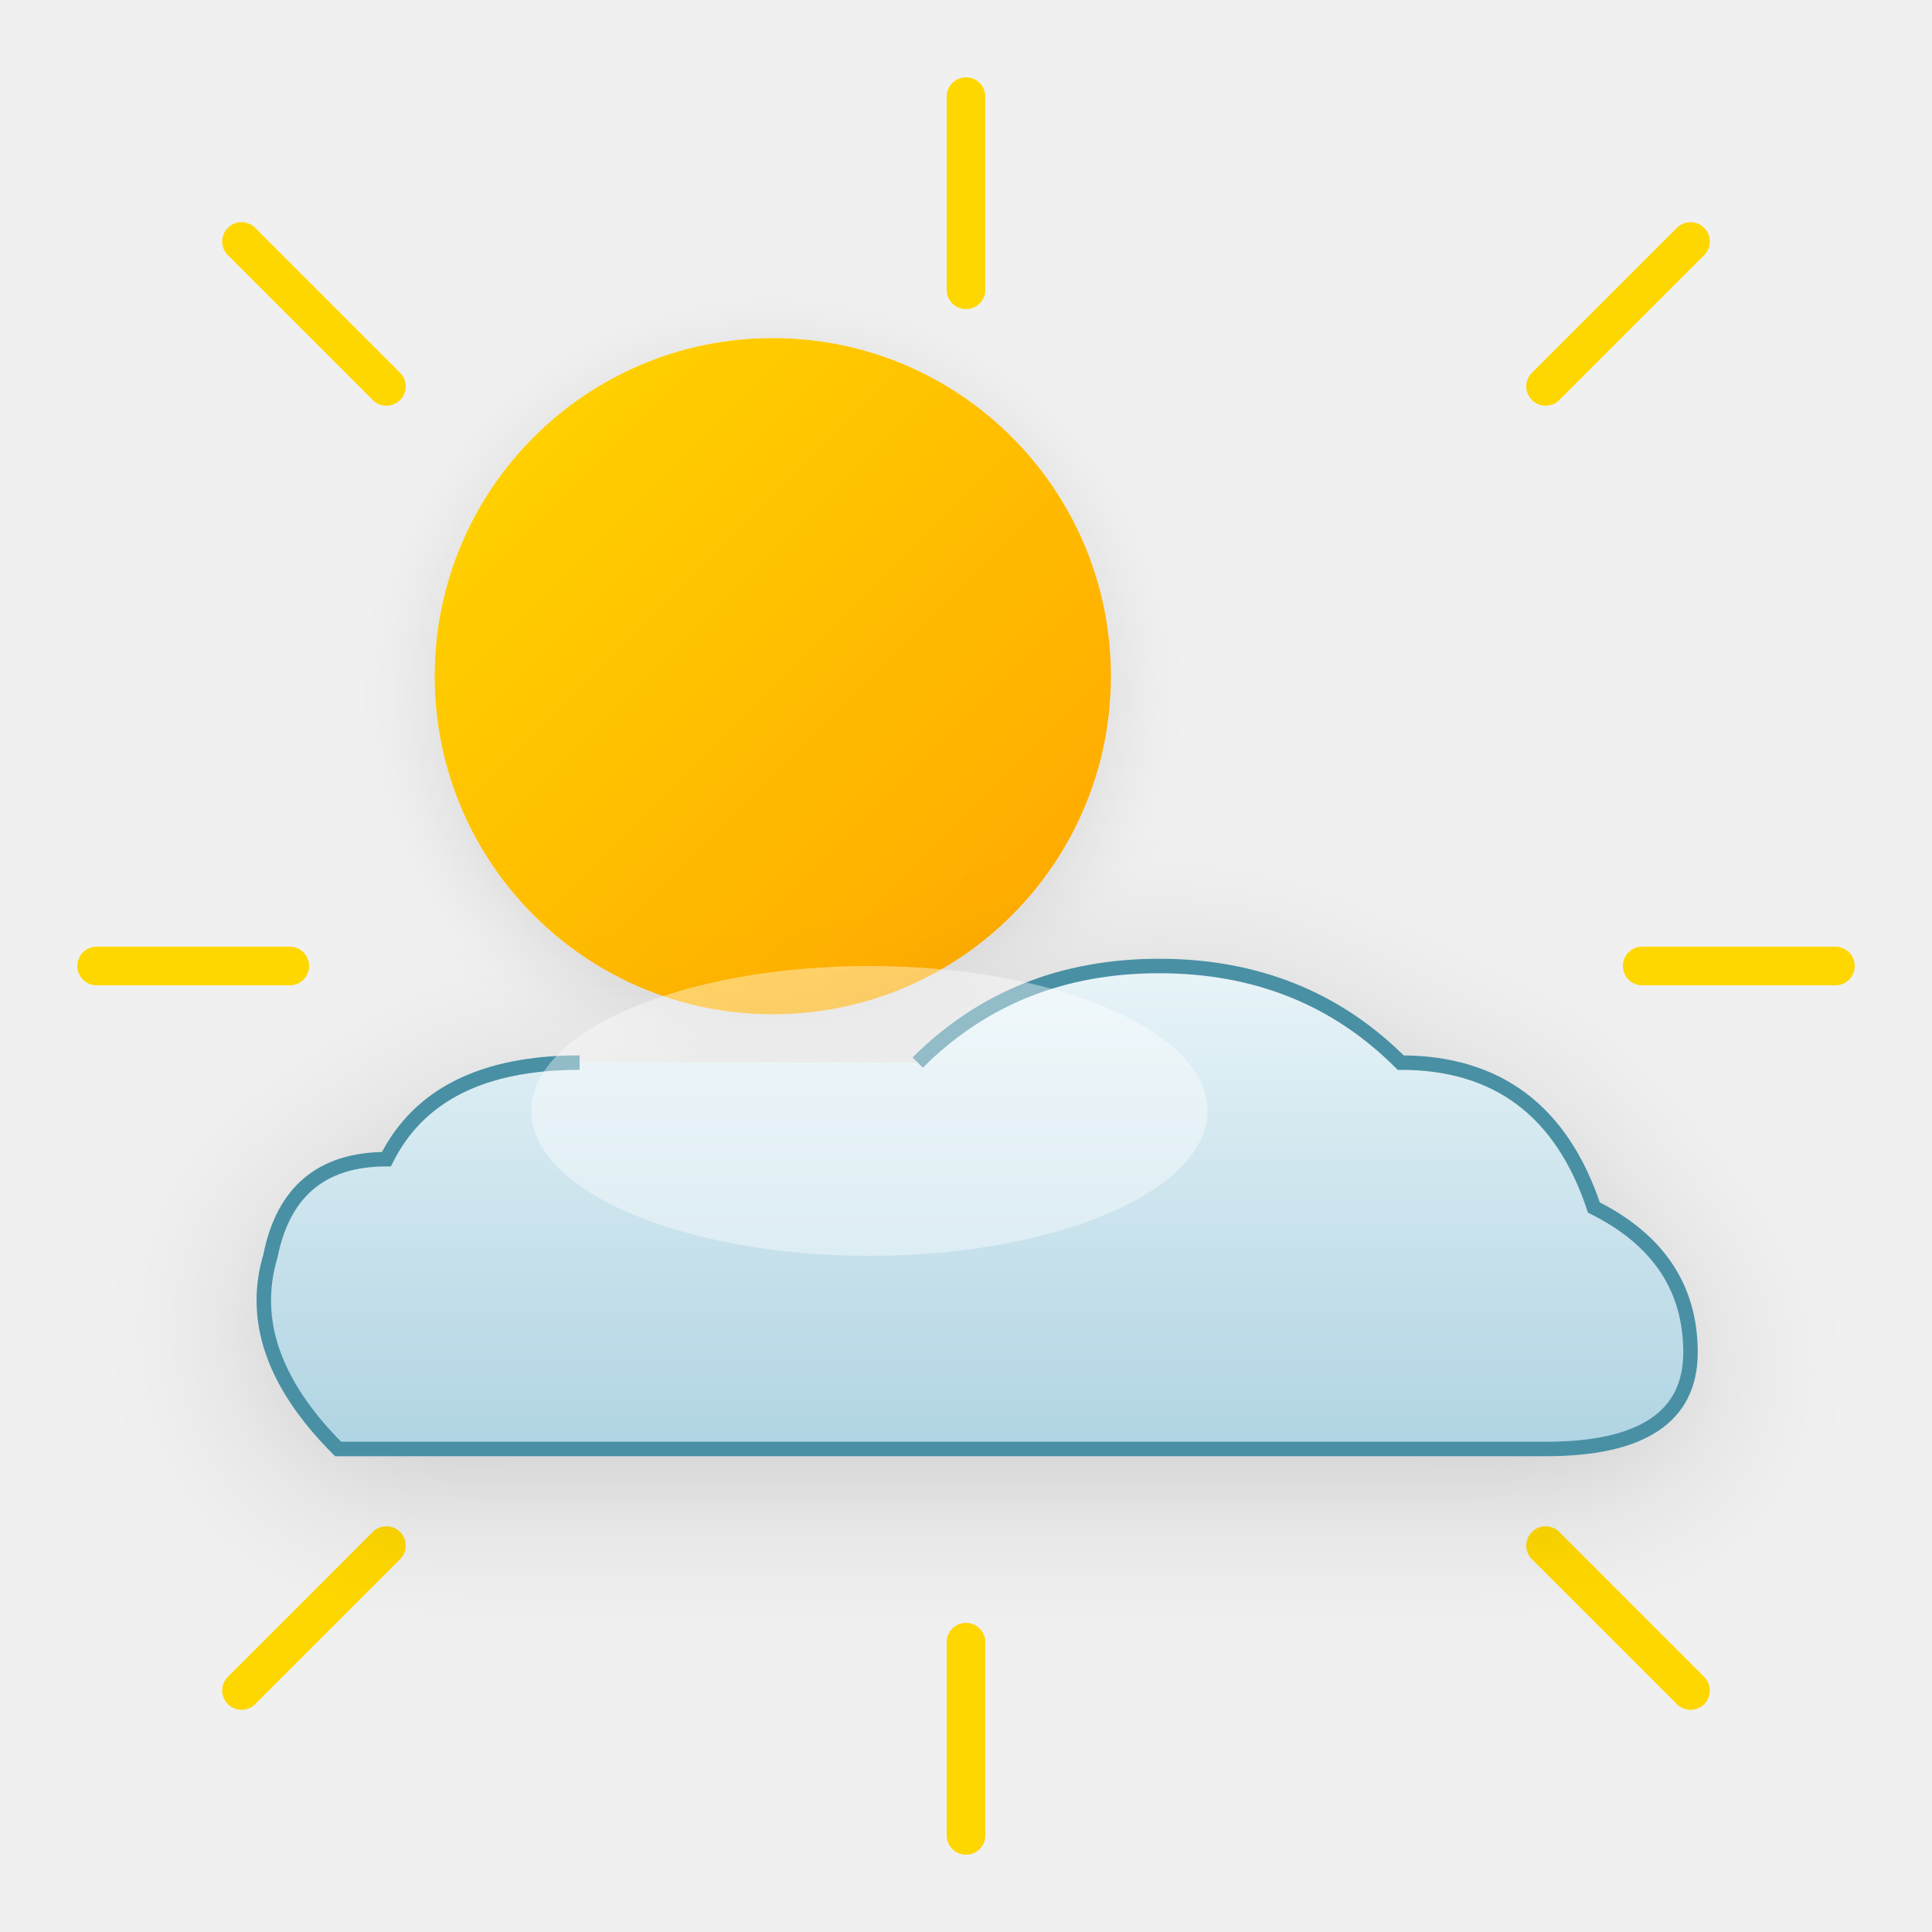
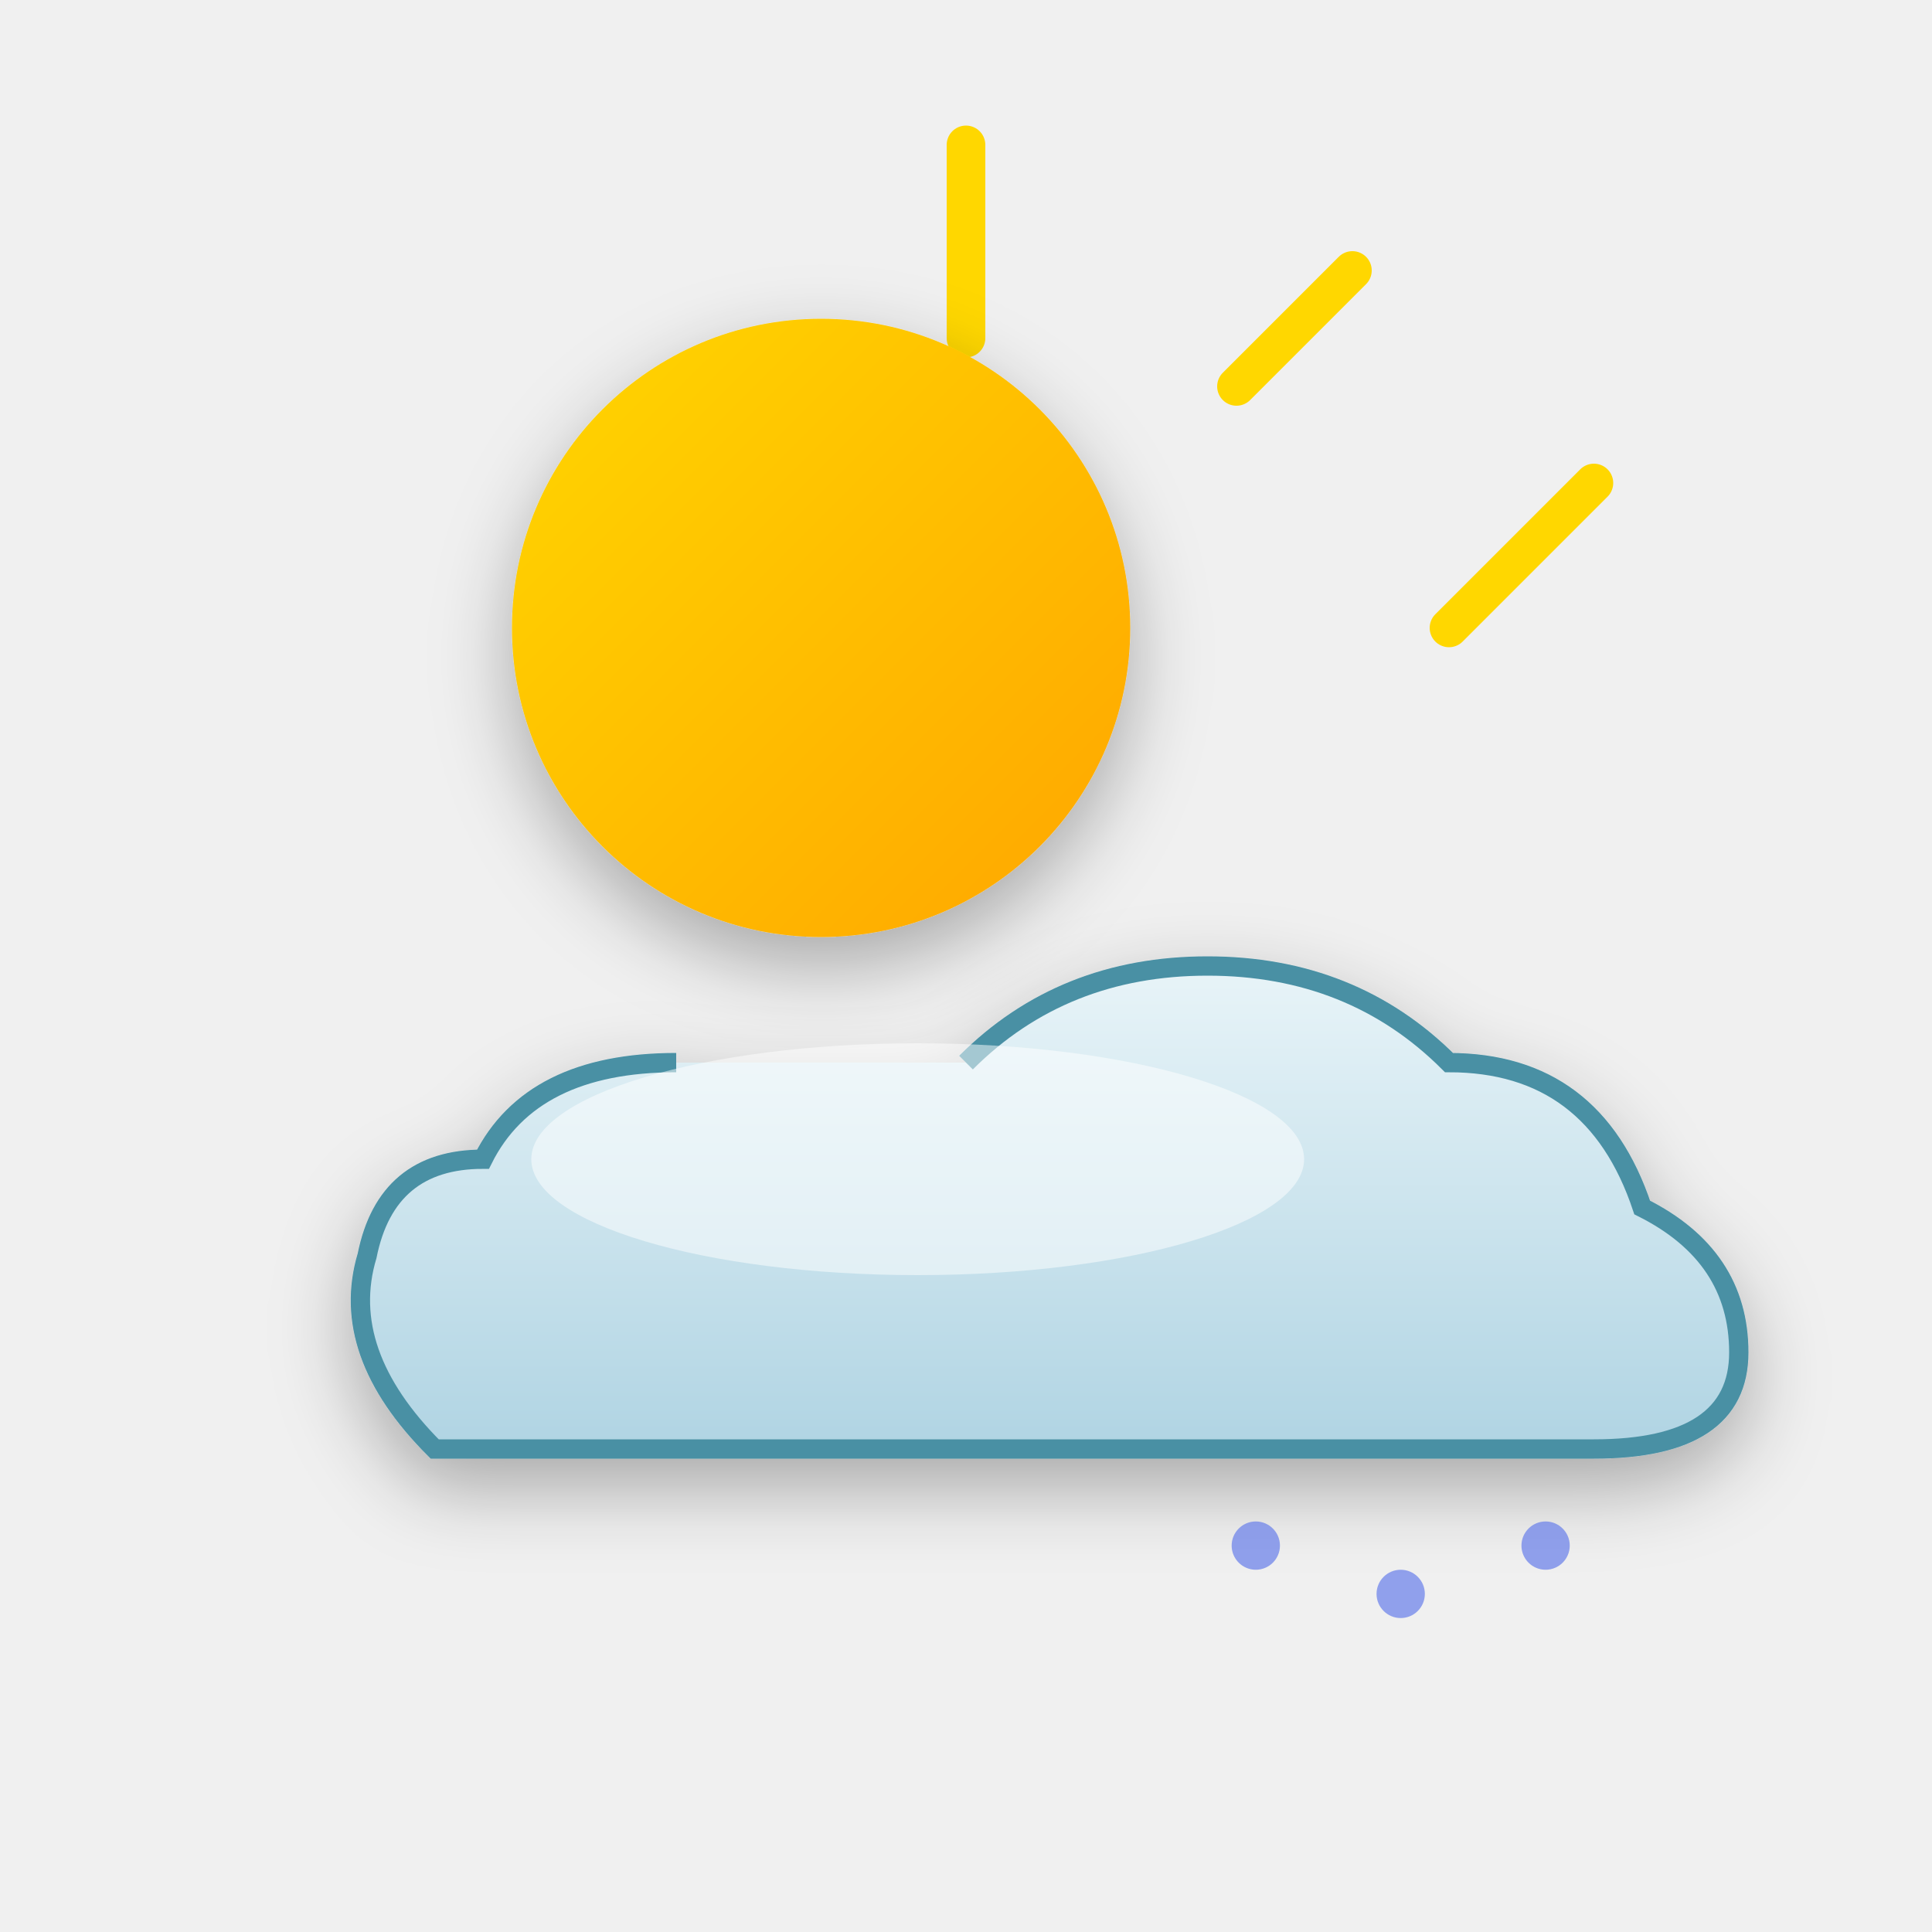
<svg xmlns="http://www.w3.org/2000/svg" width="200" height="200" viewBox="0 0 200 200">
  <defs>
-     <linearGradient id="sunGradient" x1="0%" y1="0%" x2="100%" y2="100%">
+     <linearGradient id="sunGrad" x1="0%" y1="0%" x2="100%" y2="100%">
      <stop offset="0%" style="stop-color:#FFD700;stop-opacity:1" />
      <stop offset="100%" style="stop-color:#FFA500;stop-opacity:1" />
    </linearGradient>
-     <linearGradient id="cloudGradient" x1="0%" y1="0%" x2="0%" y2="100%">
+     <linearGradient id="cloudGrad" x1="0%" y1="0%" x2="0%" y2="100%">
      <stop offset="0%" style="stop-color:#E8F4F8;stop-opacity:1" />
      <stop offset="100%" style="stop-color:#B0D4E3;stop-opacity:1" />
    </linearGradient>
+     <filter id="shadow" x="-50%" y="-50%" width="200%" height="200%">
+       <feDropShadow dx="0" dy="3" stdDeviation="4" flood-opacity="0.3" />
+     </filter>
  </defs>
-   <g id="sun-rays">
-     <line x1="100" y1="10" x2="100" y2="30" stroke="#FFD700" stroke-width="4" stroke-linecap="round" />
-     <line x1="100" y1="170" x2="100" y2="190" stroke="#FFD700" stroke-width="4" stroke-linecap="round" />
-     <line x1="10" y1="100" x2="30" y2="100" stroke="#FFD700" stroke-width="4" stroke-linecap="round" />
-     <line x1="170" y1="100" x2="190" y2="100" stroke="#FFD700" stroke-width="4" stroke-linecap="round" />
-     <line x1="25" y1="25" x2="40" y2="40" stroke="#FFD700" stroke-width="4" stroke-linecap="round" />
-     <line x1="160" y1="160" x2="175" y2="175" stroke="#FFD700" stroke-width="4" stroke-linecap="round" />
-     <line x1="175" y1="25" x2="160" y2="40" stroke="#FFD700" stroke-width="4" stroke-linecap="round" />
-     <line x1="40" y1="160" x2="25" y2="175" stroke="#FFD700" stroke-width="4" stroke-linecap="round" />
-   </g>
-   <circle cx="80" cy="70" r="35" fill="url(#sunGradient)" filter="drop-shadow(0 2px 4px rgba(0,0,0,0.1))" />
-   <path d="M 60 110 Q 45 110 40 120 Q 30 120 28 130 Q 25 140 35 150 L 160 150 Q 175 150 175 140 Q 175 130 165 125 Q 160 110 145 110 Q 135 100 120 100 Q 105 100 95 110" fill="url(#cloudGradient)" stroke="#4A90A4" stroke-width="1.5" filter="drop-shadow(0 3px 8px rgba(0,0,0,0.15))" />
-   <ellipse cx="90" cy="115" rx="35" ry="15" fill="white" opacity="0.4" />
+   <line x1="100" y1="15" x2="100" y2="35" stroke="#FFD700" stroke-width="4" stroke-linecap="round" />
+   <line x1="165" y1="50" x2="150" y2="65" stroke="#FFD700" stroke-width="4" stroke-linecap="round" />
+   <line x1="140" y1="28" x2="128" y2="40" stroke="#FFD700" stroke-width="4" stroke-linecap="round" />
+   <circle cx="85" cy="65" r="32" fill="url(#sunGrad)" filter="url(#shadow)" />
+   <path d="M 70 110 Q 55 110 50 120 Q 40 120 38 130 Q 35 140 45 150 L 165 150 Q 180 150 180 140 Q 180 130 170 125 Q 165 110 150 110 Q 140 100 125 100 Q 110 100 100 110" fill="url(#cloudGrad)" stroke="#4A90A4" stroke-width="2" filter="url(#shadow)" />
+   <ellipse cx="95" cy="120" rx="40" ry="12" fill="white" opacity="0.5" />
+   <circle cx="130" cy="160" r="2.5" fill="#667eea" opacity="0.7" />
+   <circle cx="145" cy="165" r="2.5" fill="#667eea" opacity="0.7" />
+   <circle cx="160" cy="160" r="2.5" fill="#667eea" opacity="0.7" />
</svg>
